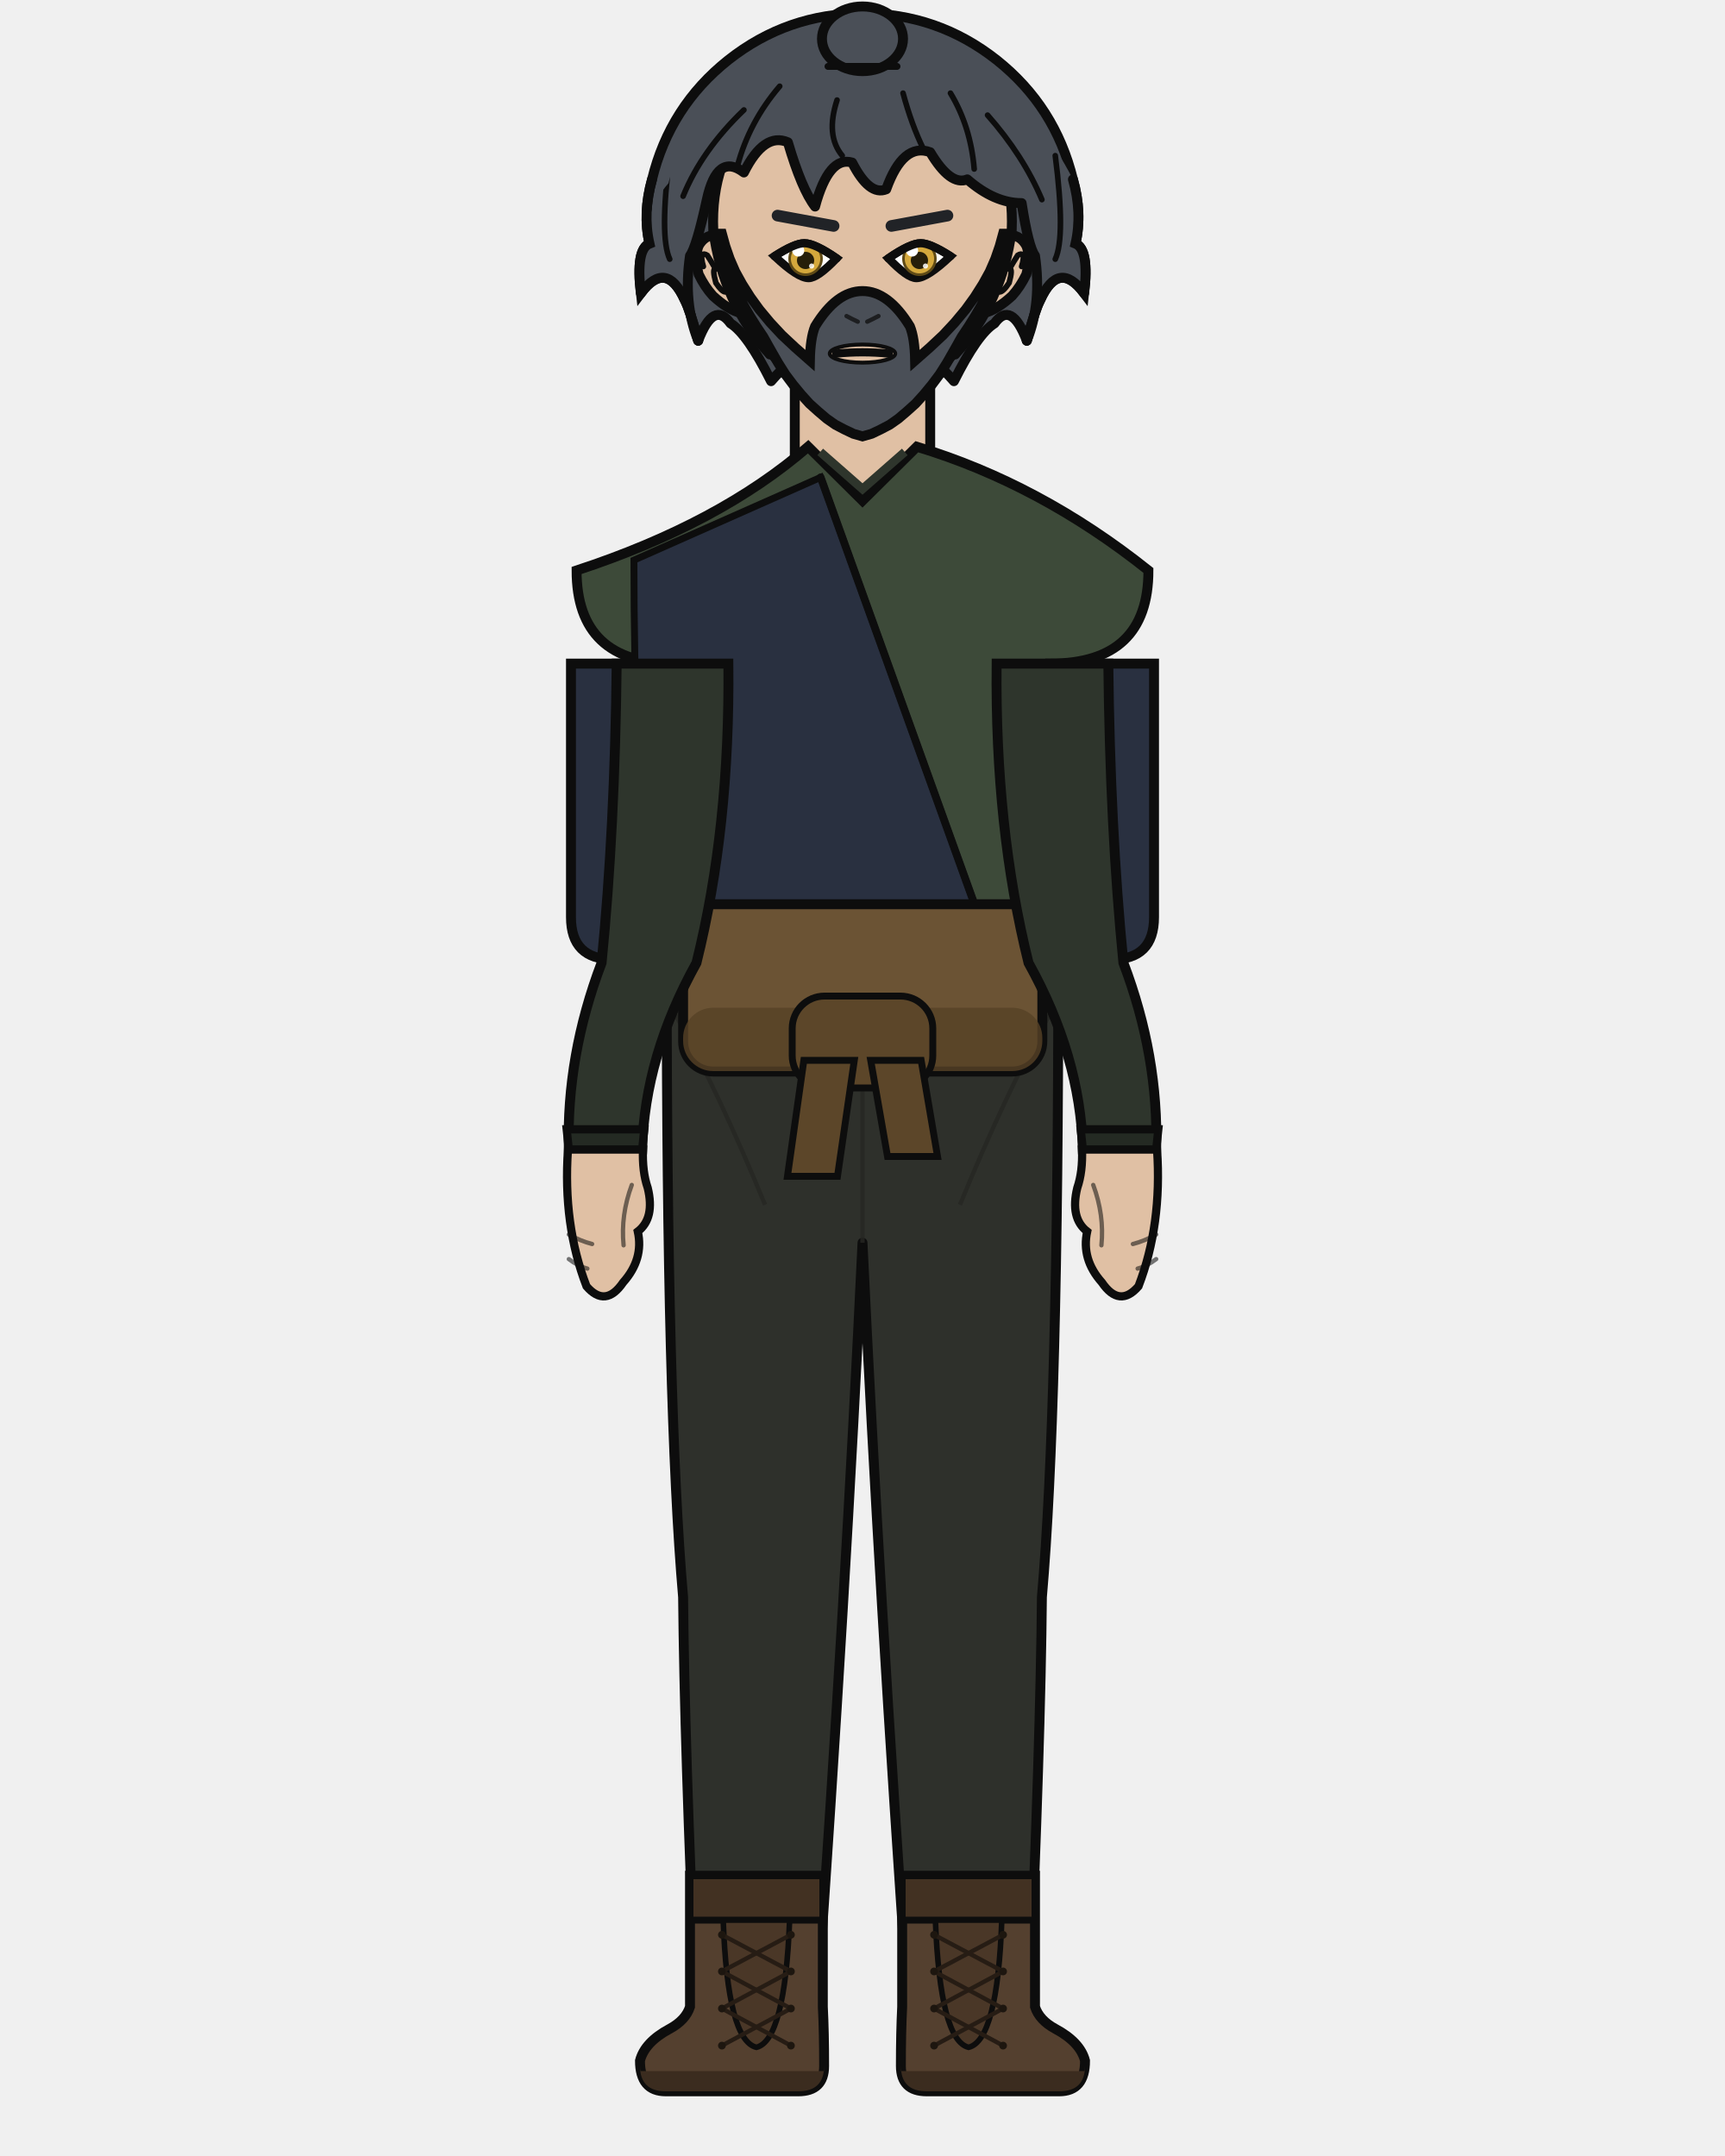
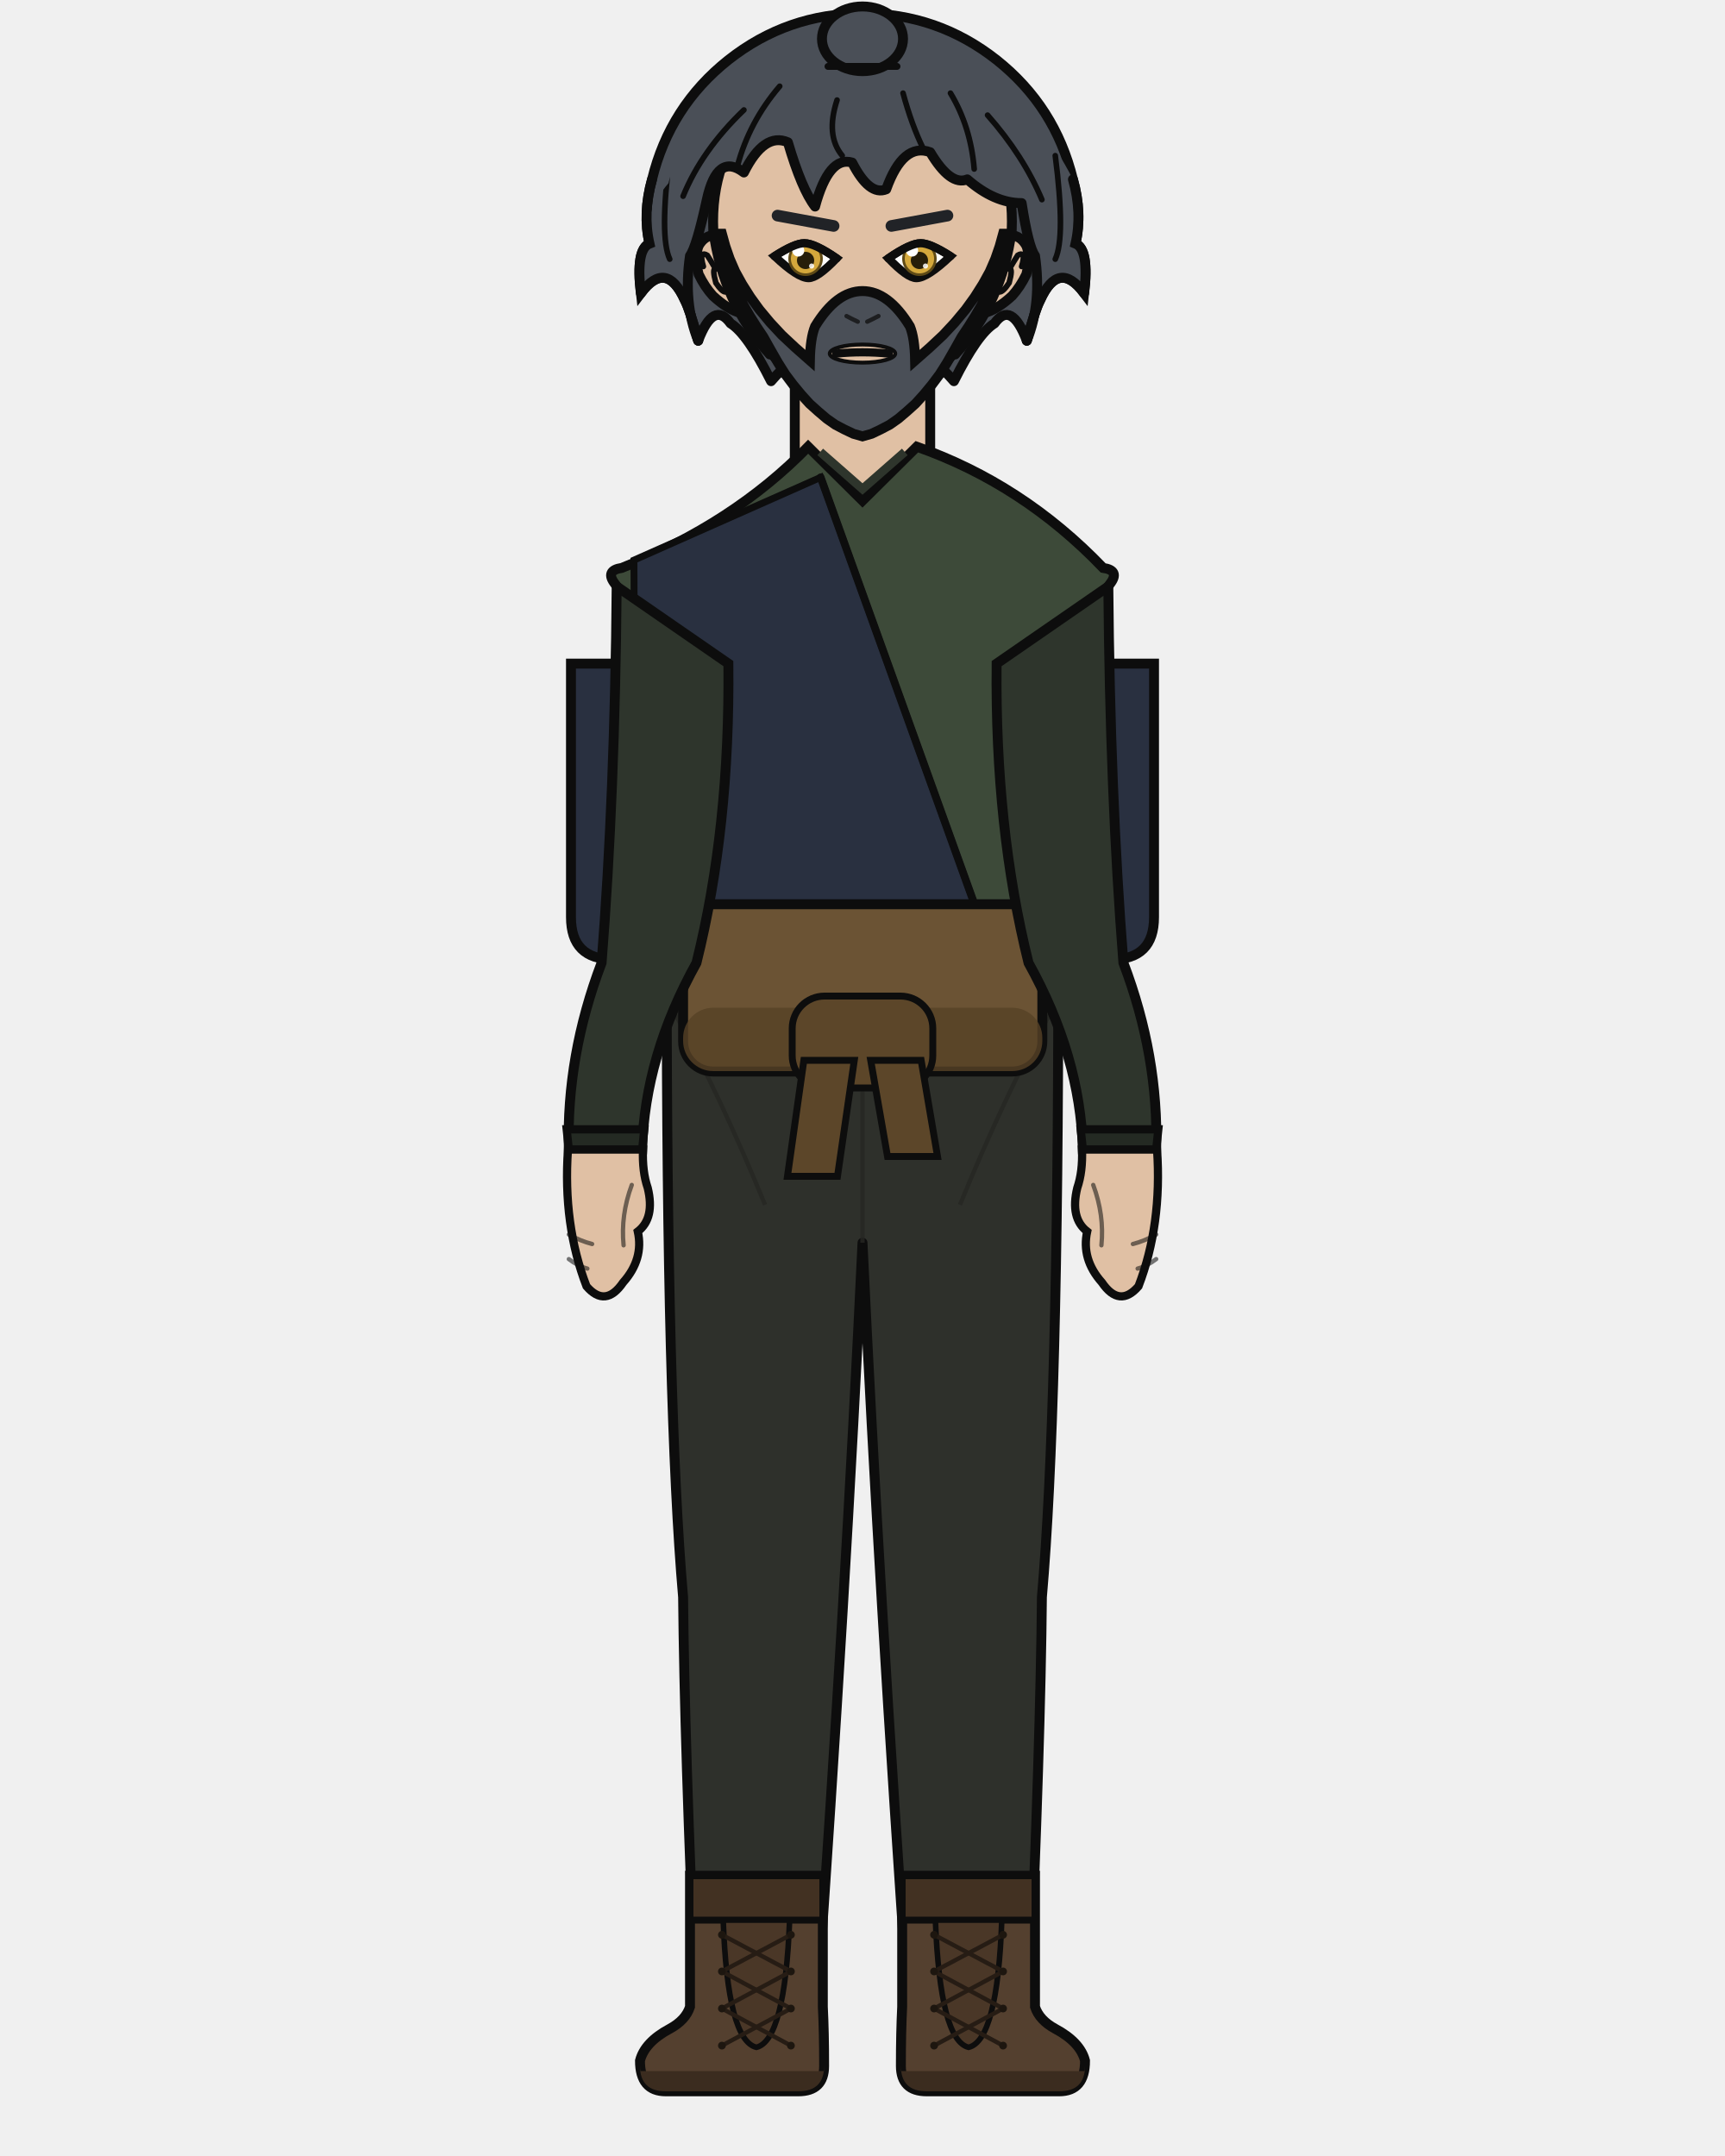
<svg xmlns="http://www.w3.org/2000/svg" width="400" height="500" viewBox="0 0 400 500">
  <defs>
    <clipPath id="hair-front">
      <path d="M 161.9 79.0 Q 158.4 70.3 160.0 59.3 Q 161.5 57.3 163.9 46.3 Q 166.3 35.3 172.5 40.0 Q 177.2 30.6 182.7 33.0 Q 185.9 43.9 189.0 47.9 Q 192.2 36.1 197.6 37.7 Q 201.6 45.5 205.5 43.9 Q 209.4 33.0 215.7 35.3 Q 220.4 43.2 224.3 41.6 Q 230.6 47.1 236.9 47.1 Q 238.5 57.3 240.0 59.3 Q 241.6 70.3 238.1 79.0 Q 240.0 71.9 241.2 69.6 Q 245.5 60.1 251.4 68.0 Q 252.6 57.8 249.4 56.5 Q 251.0 49.4 248.8 41.6 Q 241.3 26.9 228.6 17.0 Q 216.0 7.1 200.0 7.1 Q 184.0 7.1 171.4 17.0 Q 158.7 26.9 155.0 42.5 Q 149.0 49.4 150.6 56.5 Q 147.4 57.8 148.6 68.0 Q 154.5 60.1 158.8 69.6 Q 160.0 71.9 161.9 79.0 Z" />
    </clipPath>
  </defs>
  <path d="M 151.2 41.6 Q 155.3 24.7 168.9 13.9 Q 182.6 3.1 200.0 3.1 Q 217.4 3.1 231.1 13.9 Q 244.7 24.7 248.8 41.6 Q 251.0 49.4 249.4 56.5 Q 252.6 57.8 251.4 68.0 Q 245.5 60.1 241.2 69.6 Q 240.0 71.9 238.1 79.0 Q 234.5 69.6 230.6 75.0 Q 226.7 77.4 221.2 88.4 Q 211.8 77.4 200.0 79.8 Q 188.2 77.4 178.8 88.4 Q 173.3 77.4 169.4 75.0 Q 165.5 69.6 161.9 79.0 Q 160.0 71.9 158.8 69.6 Q 154.5 60.1 148.6 68.0 Q 147.4 57.8 150.6 56.5 Q 149.0 49.4 151.2 41.6 Z" fill="#4a4f57" />
  <path d="M 151.2 41.6 Q 155.3 24.7 168.9 13.9 Q 182.6 3.1 200.0 3.1 Q 217.4 3.1 231.1 13.9 Q 244.7 24.7 248.8 41.6 Q 251.0 49.4 249.4 56.5 Q 252.6 57.8 251.4 68.0 Q 245.5 60.1 241.2 69.6 Q 240.0 71.9 238.1 79.0 Q 234.5 69.6 230.6 75.0 Q 226.7 77.4 221.2 88.4 Q 211.8 77.4 200.0 79.8 Q 188.2 77.4 178.8 88.4 Q 173.3 77.4 169.4 75.0 Q 165.5 69.6 161.9 79.0 Q 160.0 71.9 158.8 69.6 Q 154.5 60.1 148.6 68.0 Q 147.4 57.8 150.6 56.5 Q 149.0 49.4 151.2 41.6 Z" fill="none" stroke="#0d0d0d" stroke-width="2.3" stroke-linecap="round" stroke-linejoin="round" />
  <rect x="184.3" y="86.7" width="31.4" height="34.1" rx="11.0" fill="#e0c0a4" />
  <line x1="184.3" y1="86.7" x2="184.3" y2="120.9" stroke="#0d0d0d" stroke-width="2.3" />
  <line x1="215.7" y1="86.7" x2="215.7" y2="120.9" stroke="#0d0d0d" stroke-width="2.3" />
  <path d="M 154.6 225.3 L 245.4 225.3 Q 245.4 326.9 241.6 370.4 Q 241.3 403.7 238.6 465.4 L 210.6 465.4 Q 203.9 370.4 200.0 288.2 Q 196.1 370.4 189.4 465.4 L 161.4 465.4 Q 158.7 403.7 158.4 370.4 Q 154.6 326.9 154.6 225.3 Z" fill="#2e302b" stroke="#0d0d0d" stroke-width="2.3" stroke-linejoin="round" />
  <line x1="200.0" y1="232.9" x2="200.0" y2="288.2" stroke="#252622" stroke-width="1.0" opacity="0.8" />
  <path d="M 156.7 235.4 Q 167.1 254.3 177.4 279.4" fill="none" stroke="#252622" stroke-width="1.0" opacity="0.8" />
  <path d="M 243.3 235.4 Q 232.9 254.3 222.6 279.4" fill="none" stroke="#252622" stroke-width="1.0" opacity="0.8" />
  <path d="M 190.8 435.0 L 190.8 465.4 Q 191.1 471.3 191.1 479.1 Q 191.1 485.0 185.1 485.0 L 154.4 485.0 Q 148.4 485.0 148.4 477.9 Q 149.5 473.6 155.3 470.5 Q 159.0 468.5 160.0 465.4 L 160.0 435.0 Z" fill="#54402f" stroke="#0d0d0d" stroke-width="2.3" />
  <path d="M 191.1 480.3 L 148.4 480.3 L 148.4 479.1 Q 148.4 485.0 154.4 485.0 L 185.1 485.0 Q 191.1 485.0 191.1 479.1 Z" fill="#3b2c1f" />
  <rect x="160.0" y="435.0" width="30.8" height="10.3" fill="#423122" stroke="#0d0d0d" stroke-width="1.6" />
  <path d="M 167.7 445.3 L 183.1 445.3 Q 182.0 473.2 175.4 474.8 Q 168.7 473.2 167.7 445.3 Z" fill="#4a3727" stroke="#0d0d0d" stroke-width="1.3" />
  <line x1="183.4" y1="448.7" x2="167.4" y2="457.2" stroke="#261c14" stroke-width="1.0" stroke-linecap="round" />
  <line x1="167.4" y1="448.7" x2="183.4" y2="457.2" stroke="#261c14" stroke-width="1.0" stroke-linecap="round" />
  <line x1="183.4" y1="457.2" x2="167.4" y2="465.8" stroke="#261c14" stroke-width="1.0" stroke-linecap="round" />
  <line x1="167.4" y1="457.2" x2="183.4" y2="465.8" stroke="#261c14" stroke-width="1.0" stroke-linecap="round" />
  <line x1="183.4" y1="465.8" x2="167.4" y2="474.4" stroke="#261c14" stroke-width="1.0" stroke-linecap="round" />
  <line x1="167.4" y1="465.8" x2="183.4" y2="474.4" stroke="#261c14" stroke-width="1.0" stroke-linecap="round" />
  <circle cx="167.4" cy="448.7" r="0.9" fill="#1d160f" />
  <circle cx="183.4" cy="448.7" r="0.9" fill="#1d160f" />
  <circle cx="167.4" cy="457.2" r="0.9" fill="#1d160f" />
  <circle cx="183.4" cy="457.2" r="0.9" fill="#1d160f" />
  <circle cx="167.4" cy="465.8" r="0.9" fill="#1d160f" />
  <circle cx="183.4" cy="465.8" r="0.9" fill="#1d160f" />
  <circle cx="167.4" cy="474.4" r="0.9" fill="#1d160f" />
  <circle cx="183.4" cy="474.4" r="0.9" fill="#1d160f" />
  <path d="M 209.2 435.0 L 209.2 465.4 Q 208.9 471.3 208.9 479.1 Q 208.9 485.0 214.9 485.0 L 245.6 485.0 Q 251.6 485.0 251.6 477.9 Q 250.5 473.6 244.7 470.5 Q 241.0 468.5 240.0 465.4 L 240.0 435.0 Z" fill="#54402f" stroke="#0d0d0d" stroke-width="2.3" />
  <path d="M 208.9 480.3 L 251.6 480.3 L 251.6 479.1 Q 251.6 485.0 245.6 485.0 L 214.9 485.0 Q 208.9 485.0 208.9 479.1 Z" fill="#3b2c1f" />
  <rect x="209.2" y="435.0" width="30.8" height="10.3" fill="#423122" stroke="#0d0d0d" stroke-width="1.6" />
  <path d="M 216.9 445.3 L 232.3 445.3 Q 231.3 473.2 224.6 474.8 Q 218.0 473.2 216.9 445.3 Z" fill="#4a3727" stroke="#0d0d0d" stroke-width="1.3" />
  <line x1="232.6" y1="448.7" x2="216.6" y2="457.2" stroke="#261c14" stroke-width="1.0" stroke-linecap="round" />
  <line x1="216.6" y1="448.7" x2="232.6" y2="457.2" stroke="#261c14" stroke-width="1.0" stroke-linecap="round" />
  <line x1="232.6" y1="457.2" x2="216.6" y2="465.8" stroke="#261c14" stroke-width="1.0" stroke-linecap="round" />
  <line x1="216.6" y1="457.2" x2="232.6" y2="465.8" stroke="#261c14" stroke-width="1.0" stroke-linecap="round" />
  <line x1="232.6" y1="465.8" x2="216.6" y2="474.4" stroke="#261c14" stroke-width="1.0" stroke-linecap="round" />
  <line x1="216.6" y1="465.8" x2="232.6" y2="474.4" stroke="#261c14" stroke-width="1.0" stroke-linecap="round" />
  <circle cx="216.6" cy="448.7" r="0.9" fill="#1d160f" />
  <circle cx="232.6" cy="448.7" r="0.9" fill="#1d160f" />
  <circle cx="216.6" cy="457.2" r="0.9" fill="#1d160f" />
  <circle cx="232.6" cy="457.2" r="0.9" fill="#1d160f" />
  <circle cx="216.6" cy="465.8" r="0.9" fill="#1d160f" />
  <circle cx="232.6" cy="465.8" r="0.9" fill="#1d160f" />
  <circle cx="216.6" cy="474.4" r="0.9" fill="#1d160f" />
  <circle cx="232.6" cy="474.4" r="0.9" fill="#1d160f" />
  <path d="M 160.4 153.9 L 132.4 153.9 L 132.4 212.7 Q 132.4 222.5 142.2 222.5 L 160.4 222.5 Z" fill="#293040" stroke="#0d0d0d" stroke-width="2.3" />
  <path d="M 239.6 153.9 L 267.6 153.9 L 267.6 212.7 Q 267.6 222.5 257.8 222.5 L 239.6 222.5 Z" fill="#293040" stroke="#0d0d0d" stroke-width="2.3" />
-   <path d="M 187.4 103.6 Q 166.9 121.4 133.7 132.3 Q 133.7 153.9 156.5 153.9 Q 156.5 192.0 159.6 223.3 Q 159.2 224.4 159.2 225.3 L 240.8 225.3 Q 240.8 224.4 240.4 223.3 Q 243.5 192.0 243.5 153.9 Q 266.3 153.9 266.3 132.3 Q 241.1 112.2 212.6 103.6 L 200.0 116.1 Z" fill="#3d4a39" stroke="#0d0d0d" stroke-width="2.3" />
+   <path d="M 187.4 103.6 Q 170.1 121.4 144.2 131.7 Q 140.2 132.3 142.6 135.4 L 156.5 153.9 Q 156.5 192.0 159.6 223.3 Q 159.2 224.4 159.2 225.3 L 240.8 225.3 Q 240.8 224.4 240.4 223.3 Q 243.5 192.0 243.5 153.9 L 257.4 135.4 Q 259.8 132.3 255.8 131.7 Q 237.1 112.2 212.6 103.6 L 200.0 116.1 Z" fill="#3d4a39" stroke="#0d0d0d" stroke-width="2.3" />
  <path d="M 190.2 104.8 L 200.0 113.4 L 209.8 104.8" fill="none" stroke="#2e352c" stroke-width="2.0" />
  <path d="M 190.3 110.7 L 147.0 129.9 Q 147.0 223.3 159.6 218.4 L 229.1 218.4 Z" fill="#293040" stroke="#0d0d0d" stroke-width="1.6" />
  <path d="M 190.3 110.7 L 229.1 218.4" fill="none" stroke="#0d0d0d" stroke-width="1.8" stroke-linecap="round" />
  <rect x="158.4" y="209.7" width="83.3" height="38.8" rx="7.0" fill="#6b5334" stroke="#0d0d0d" stroke-width="2.3" />
  <rect x="158.4" y="233.7" width="83.3" height="14.7" rx="7.0" fill="#564126" opacity="0.8" />
  <rect x="183.7" y="231.0" width="32.6" height="21.3" rx="7.5" fill="#5c4629" stroke="#0d0d0d" stroke-width="1.6" />
  <path d="M 186.4 245.9 L 198.1 245.9 L 194.2 272.8 L 182.6 272.8 Z" fill="#5c4629" stroke="#0d0d0d" stroke-width="1.6" />
  <path d="M 201.9 245.9 L 213.6 245.9 L 217.4 268.2 L 205.8 268.2 Z" fill="#5c4629" stroke="#0d0d0d" stroke-width="1.6" />
-   <path d="M 168.9 153.9 L 143.0 153.9 Q 142.6 192.0 139.5 223.3 Q 131.3 244.9 131.9 266.6 L 148.9 266.6 Q 149.5 244.9 161.5 223.3 Q 169.3 192.0 168.9 153.9 Z" fill="#2e352c" stroke="#0d0d0d" stroke-width="2.3" />
+   <path d="M 168.9 153.9 L 143.0 136.0 Q 142.6 184.0 139.5 223.3 Q 131.3 244.9 131.9 266.6 L 148.9 266.6 Q 149.5 244.9 161.5 223.3 Q 169.3 192.0 168.9 153.9 Z" fill="#2e352c" stroke="#0d0d0d" stroke-width="2.3" />
  <path d="M 131.4 261.9 L 149.4 261.9 L 148.9 266.6 L 131.9 266.6 Z" fill="#242a23" stroke="#0d0d0d" stroke-width="1.9" />
  <path d="M 131.7 266.6 Q 130.5 284.0 136.0 298.3 Q 140.4 303.4 144.5 297.4 Q 149.3 292.0 147.9 285.6 Q 151.9 282.5 150.2 275.5 Q 148.9 271.7 149.1 266.6 Z" fill="#e0c0a4" stroke="#0d0d0d" stroke-width="1.9" />
  <path d="M 146.5 274.8 Q 143.9 281.8 144.6 288.8" fill="none" stroke="#0d0d0d" stroke-width="1.0" opacity="0.55" stroke-linecap="round" />
  <path d="M 131.9 286.3 Q 134.6 287.8 137.3 288.5" fill="none" stroke="#0d0d0d" stroke-width="1.0" opacity="0.55" stroke-linecap="round" />
  <path d="M 131.9 292.0 Q 134.0 293.6 136.2 294.2" fill="none" stroke="#0d0d0d" stroke-width="1.0" opacity="0.55" stroke-linecap="round" />
-   <path d="M 231.1 153.9 L 257.0 153.9 Q 257.4 192.0 260.5 223.3 Q 268.7 244.9 268.1 266.6 L 251.1 266.6 Q 250.5 244.9 238.5 223.3 Q 230.7 192.0 231.1 153.9 Z" fill="#2e352c" stroke="#0d0d0d" stroke-width="2.3" />
+   <path d="M 231.1 153.9 L 257.0 136.0 Q 257.4 184.0 260.5 223.3 Q 268.7 244.9 268.1 266.6 L 251.1 266.6 Q 250.5 244.9 238.5 223.3 Q 230.7 192.0 231.1 153.9 Z" fill="#2e352c" stroke="#0d0d0d" stroke-width="2.3" />
  <path d="M 250.6 261.9 L 268.6 261.9 L 268.1 266.6 L 251.1 266.6 Z" fill="#242a23" stroke="#0d0d0d" stroke-width="1.9" />
  <path d="M 268.3 266.6 Q 269.5 284.0 264.0 298.3 Q 259.6 303.4 255.5 297.4 Q 250.7 292.0 252.1 285.6 Q 248.1 282.5 249.8 275.5 Q 251.1 271.7 250.9 266.6 Z" fill="#e0c0a4" stroke="#0d0d0d" stroke-width="1.9" />
  <path d="M 253.5 274.8 Q 256.1 281.8 255.4 288.8" fill="none" stroke="#0d0d0d" stroke-width="1.0" opacity="0.55" stroke-linecap="round" />
  <path d="M 268.1 286.3 Q 265.4 287.8 262.7 288.5" fill="none" stroke="#0d0d0d" stroke-width="1.0" opacity="0.55" stroke-linecap="round" />
  <path d="M 268.1 292.0 Q 266.0 293.6 263.8 294.2" fill="none" stroke="#0d0d0d" stroke-width="1.0" opacity="0.55" stroke-linecap="round" />
  <path d="M 165.6 54.5 Q 163.3 54.7 162.0 57.0 Q 161.0 59.5 162.0 63.6 Q 163.4 66.5 165.3 68.6 Q 168.9 71.9 171.8 72.6 Z" fill="#e0c0a4" />
  <path d="M 165.6 54.5 Q 163.3 54.7 162.0 57.0 Q 161.0 59.5 162.0 63.6 Q 163.4 66.5 165.3 68.6 Q 168.9 71.9 171.8 72.6" fill="none" stroke="#0d0d0d" stroke-width="2.3" stroke-linecap="round" />
  <path d="M 163.1 61.8 Q 162.5 59.8 162.8 59.1 Q 163.2 58.7 164.0 59.2 Q 164.9 60.6 165.9 62.3 Q 165.1 62.3 166.0 65.6 Q 167.4 67.7 168.2 67.7" fill="none" stroke="#0d0d0d" stroke-width="1.3" stroke-linecap="round" />
  <path d="M 234.4 54.5 Q 236.7 54.7 238.0 57.0 Q 239.0 59.5 238.0 63.6 Q 236.6 66.5 234.7 68.6 Q 231.1 71.9 228.2 72.6 Z" fill="#e0c0a4" />
  <path d="M 234.4 54.5 Q 236.7 54.7 238.0 57.0 Q 239.0 59.5 238.0 63.6 Q 236.6 66.5 234.7 68.6 Q 231.1 71.9 228.2 72.6" fill="none" stroke="#0d0d0d" stroke-width="2.3" stroke-linecap="round" />
  <path d="M 236.9 61.8 Q 237.5 59.8 237.2 59.1 Q 236.8 58.7 236.0 59.2 Q 235.1 60.6 234.1 62.3 Q 234.9 62.3 234.0 65.6 Q 232.6 67.7 231.8 67.7" fill="none" stroke="#0d0d0d" stroke-width="1.3" stroke-linecap="round" />
  <path d="M 200.0 14.1 Q 214.6 14.1 225.0 25.6 Q 235.3 37.1 234.6 53.4 Q 232.4 70.1 221.5 82.2 Q 211.7 94.6 200.0 94.6 Q 188.3 94.6 178.5 82.2 Q 167.6 70.1 165.4 53.4 Q 164.7 37.1 175.0 25.6 Q 185.4 14.1 200.0 14.1 Z" fill="#e0c0a4" />
  <path d="M 178.5 82.2 Q 167.6 70.1 165.4 53.4 Q 164.7 37.1 175.0 25.6 Q 185.4 14.1 200.0 14.1 Q 214.6 14.1 225.0 25.6 Q 235.3 37.1 234.6 53.4 Q 232.4 70.1 221.5 82.2" fill="none" stroke="#0d0d0d" stroke-width="2.3" stroke-linecap="round" />
  <path d="M 221.5 82.2 Q 211.7 94.6 200.0 94.6 Q 188.3 94.6 178.5 82.2" fill="none" stroke="#0d0d0d" stroke-width="1.4" stroke-linecap="round" />
  <path d="M 165.9 54.2 L 166.4 56.5 L 167.1 58.9 L 168.0 61.3 L 168.9 63.7 L 170.0 66.1 L 171.2 68.5 L 172.5 70.9 L 173.9 73.3 L 175.4 75.7 L 177.0 78.1 L 177.0 78.1 L 178.8 81.3 L 180.4 84.1 L 182.1 86.8 L 183.9 89.2 L 185.8 91.5 L 187.7 93.6 L 189.7 95.4 L 191.7 97.1 L 193.7 98.5 L 195.8 99.6 L 197.9 100.6 L 200.0 101.2 L 202.1 100.6 L 204.2 99.6 L 206.3 98.5 L 208.3 97.1 L 210.3 95.4 L 212.3 93.6 L 214.2 91.5 L 216.1 89.2 L 217.9 86.8 L 219.6 84.1 L 221.2 81.3 L 223.0 78.1 L 224.6 75.7 L 226.1 73.3 L 227.5 70.9 L 228.8 68.5 L 230.0 66.1 L 231.1 63.7 L 232.0 61.3 L 232.9 58.9 L 233.6 56.5 L 234.1 54.2 L 232.6 54.2 L 231.8 57.1 L 230.8 60.0 L 229.5 63.0 L 227.9 65.9 L 226.0 68.9 L 223.9 71.8 L 221.4 74.8 L 218.7 77.7 L 215.6 80.6 L 212.2 83.6 Q 212.1 78.4 211.0 75.7 Q 206.0 67.5 200.0 67.5 Q 194.0 67.5 189.0 75.7 Q 187.9 78.4 187.8 83.6 L 184.4 80.6 L 181.3 77.7 L 178.6 74.8 L 176.1 71.8 L 174.0 68.9 L 172.1 65.9 L 170.5 63.0 L 169.2 60.0 L 168.2 57.1 L 167.4 54.2 Z" fill="#4a4f57" stroke="#0d0d0d" stroke-width="2.3" />
  <ellipse cx="200.0" cy="82.0" rx="7.6" ry="2.1" fill="#e0c0a4" stroke="#0d0d0d" stroke-width="0.9" />
  <line x1="193.3" y1="52.4" x2="180.3" y2="50.0" stroke="#212327" stroke-width="2.7" stroke-linecap="round" />
  <defs>
    <clipPath id="eye-l">
      <path d="M 194.0 59.9 Q 188.9 56.4 186.5 56.4 Q 184.3 56.4 179.6 59.4 Q 185.0 64.5 187.5 64.5 Q 189.6 64.5 194.0 59.9 Z" />
    </clipPath>
  </defs>
  <path d="M 194.0 59.9 Q 188.9 56.4 186.5 56.4 Q 184.3 56.4 179.6 59.4 Q 185.0 64.5 187.5 64.5 Q 189.6 64.5 194.0 59.9 Z" fill="white" stroke="#0d0d0d" stroke-width="1.9" />
  <g clip-path="url(#eye-l)">
    <circle cx="186.8" cy="60.0" r="4.0" fill="#5f4a16" />
    <circle cx="186.8" cy="60.0" r="3.4" fill="#d4a83c" />
    <circle cx="186.8" cy="60.4" r="2.0" fill="#261e09" />
    <circle cx="185.1" cy="58.1" r="1.4" fill="white" />
    <circle cx="188.2" cy="61.7" r="0.6" fill="white" opacity="0.85" />
  </g>
  <path d="M 194.0 59.9 Q 188.9 56.4 186.5 56.4 Q 184.3 56.4 179.6 59.4" fill="none" stroke="#0d0d0d" stroke-width="1.9" stroke-linecap="round" />
  <line x1="206.7" y1="52.4" x2="219.7" y2="50.0" stroke="#212327" stroke-width="2.7" stroke-linecap="round" />
  <defs>
    <clipPath id="eye-r">
      <path d="M 206.0 59.9 Q 211.1 56.4 213.5 56.4 Q 215.7 56.4 220.4 59.4 Q 215.0 64.5 212.5 64.5 Q 210.4 64.5 206.0 59.9 Z" />
    </clipPath>
  </defs>
  <path d="M 206.0 59.9 Q 211.1 56.4 213.5 56.4 Q 215.7 56.4 220.4 59.4 Q 215.0 64.5 212.5 64.5 Q 210.4 64.5 206.0 59.9 Z" fill="white" stroke="#0d0d0d" stroke-width="1.9" />
  <g clip-path="url(#eye-r)">
    <circle cx="213.2" cy="60.0" r="4.0" fill="#5f4a16" />
    <circle cx="213.2" cy="60.0" r="3.4" fill="#d4a83c" />
    <circle cx="213.2" cy="60.4" r="2.0" fill="#261e09" />
    <circle cx="211.5" cy="58.1" r="1.4" fill="white" />
    <circle cx="214.6" cy="61.7" r="0.6" fill="white" opacity="0.85" />
  </g>
  <path d="M 206.0 59.9 Q 211.1 56.4 213.5 56.4 Q 215.7 56.4 220.4 59.4" fill="none" stroke="#0d0d0d" stroke-width="1.9" stroke-linecap="round" />
  <path d="M 196.3 73.3 Q 197.6 74.0 198.9 74.6" fill="none" stroke="#0d0d0d" stroke-width="1.0" opacity="0.75" stroke-linecap="round" />
  <path d="M 203.7 73.3 Q 202.4 74.0 201.1 74.6" fill="none" stroke="#0d0d0d" stroke-width="1.0" opacity="0.75" stroke-linecap="round" />
  <path d="M 193.9 82.0 Q 200.0 81.4 206.1 82.0" fill="none" stroke="#0d0d0d" stroke-width="1.9" stroke-linecap="round" />
  <path d="M 161.9 79.0 Q 158.4 70.3 160.0 59.3 Q 161.5 57.3 163.9 46.3 Q 166.3 35.3 172.5 40.0 Q 177.2 30.6 182.7 33.0 Q 185.9 43.9 189.0 47.9 Q 192.2 36.1 197.6 37.7 Q 201.6 45.5 205.5 43.9 Q 209.4 33.0 215.7 35.3 Q 220.4 43.2 224.3 41.6 Q 230.6 47.1 236.9 47.1 Q 238.5 57.3 240.0 59.3 Q 241.6 70.3 238.1 79.0 Q 240.0 71.9 241.2 69.6 Q 245.5 60.1 251.4 68.0 Q 252.6 57.8 249.4 56.5 Q 251.0 49.4 248.8 41.6 Q 241.3 26.9 228.6 17.0 Q 216.0 7.1 200.0 7.1 Q 184.0 7.1 171.4 17.0 Q 158.7 26.9 155.0 42.5 Q 149.0 49.4 150.6 56.5 Q 147.4 57.8 148.6 68.0 Q 154.5 60.1 158.8 69.6 Q 160.0 71.9 161.9 79.0 Z" fill="#4a4f57" />
  <path d="M 161.9 79.0 Q 158.4 70.3 160.0 59.3 Q 161.5 57.3 163.9 46.3 Q 166.3 35.3 172.5 40.0 Q 177.2 30.6 182.7 33.0 Q 185.9 43.9 189.0 47.9 Q 192.2 36.1 197.6 37.7 Q 201.6 45.5 205.5 43.9 Q 209.4 33.0 215.7 35.3 Q 220.4 43.2 224.3 41.6 Q 230.6 47.1 236.9 47.1 Q 238.5 57.3 240.0 59.3 Q 241.6 70.3 238.1 79.0" fill="none" stroke="#0d0d0d" stroke-width="2.3" stroke-linecap="round" stroke-linejoin="round" />
  <path d="M 238.1 79.0 Q 240.0 71.9 241.2 69.6 Q 245.5 60.1 251.4 68.0 Q 252.6 57.8 249.4 56.5 Q 251.0 49.4 248.8 41.6" fill="none" stroke="#0d0d0d" stroke-width="2.3" stroke-linecap="round" />
  <path d="M 161.9 79.0 Q 160.0 71.9 158.8 69.6 Q 154.5 60.1 148.6 68.0 Q 147.4 57.8 150.6 56.5 Q 149.0 49.4 151.2 41.6" fill="none" stroke="#0d0d0d" stroke-width="2.3" stroke-linecap="round" />
  <path d="M 180.8 20.0 Q 173.7 28.3 171.0 38.5" fill="none" stroke="#0d0d0d" stroke-width="1.3" stroke-linecap="round" clip-path="url(#hair-front)" />
  <path d="M 194.1 23.2 Q 191.4 31.4 195.3 36.1" fill="none" stroke="#0d0d0d" stroke-width="1.3" stroke-linecap="round" clip-path="url(#hair-front)" />
  <path d="M 209.4 21.6 Q 211.4 29.0 214.1 34.5" fill="none" stroke="#0d0d0d" stroke-width="1.3" stroke-linecap="round" clip-path="url(#hair-front)" />
  <path d="M 220.4 21.6 Q 225.1 29.4 225.9 39.2" fill="none" stroke="#0d0d0d" stroke-width="1.3" stroke-linecap="round" clip-path="url(#hair-front)" />
  <path d="M 229.0 26.7 Q 237.3 36.1 241.6 46.3" fill="none" stroke="#0d0d0d" stroke-width="1.3" stroke-linecap="round" clip-path="url(#hair-front)" />
  <path d="M 172.5 25.5 Q 162.7 34.9 158.4 45.5" fill="none" stroke="#0d0d0d" stroke-width="1.3" stroke-linecap="round" clip-path="url(#hair-front)" />
  <path d="M 244.7 36.1 Q 247.1 54.9 244.7 60.1" fill="none" stroke="#0d0d0d" stroke-width="1.3" stroke-linecap="round" clip-path="url(#hair-front)" />
  <path d="M 155.3 36.1 Q 152.9 54.9 155.3 60.1" fill="none" stroke="#0d0d0d" stroke-width="1.3" stroke-linecap="round" clip-path="url(#hair-front)" />
  <ellipse cx="200.0" cy="9.0" rx="9.4" ry="7.5" fill="#4a4f57" stroke="#0d0d0d" stroke-width="2.3" />
  <path d="M 192.0 15.4 L 208.0 15.4" fill="none" stroke="#0d0d0d" stroke-width="1.6" stroke-linecap="round" />
</svg>
